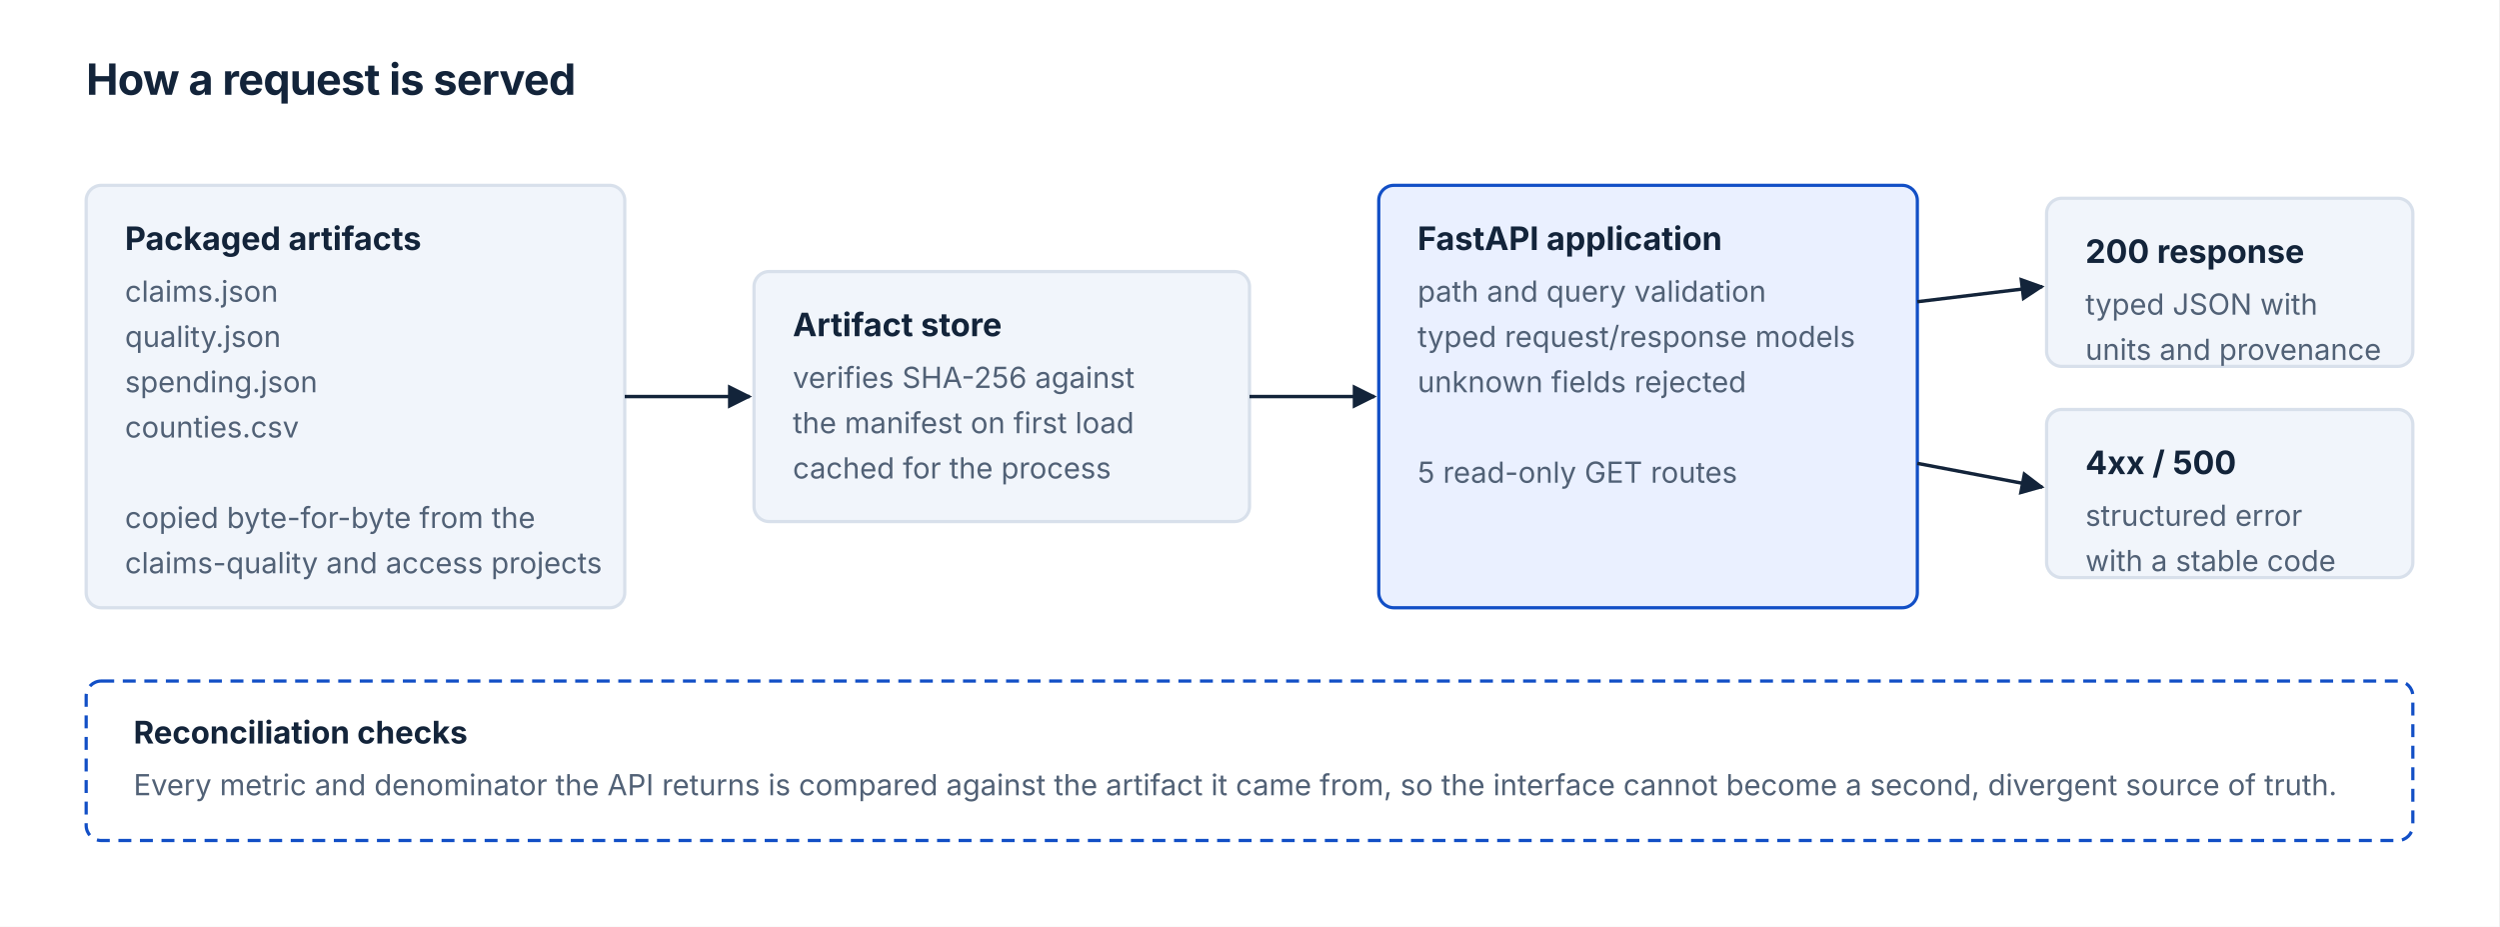
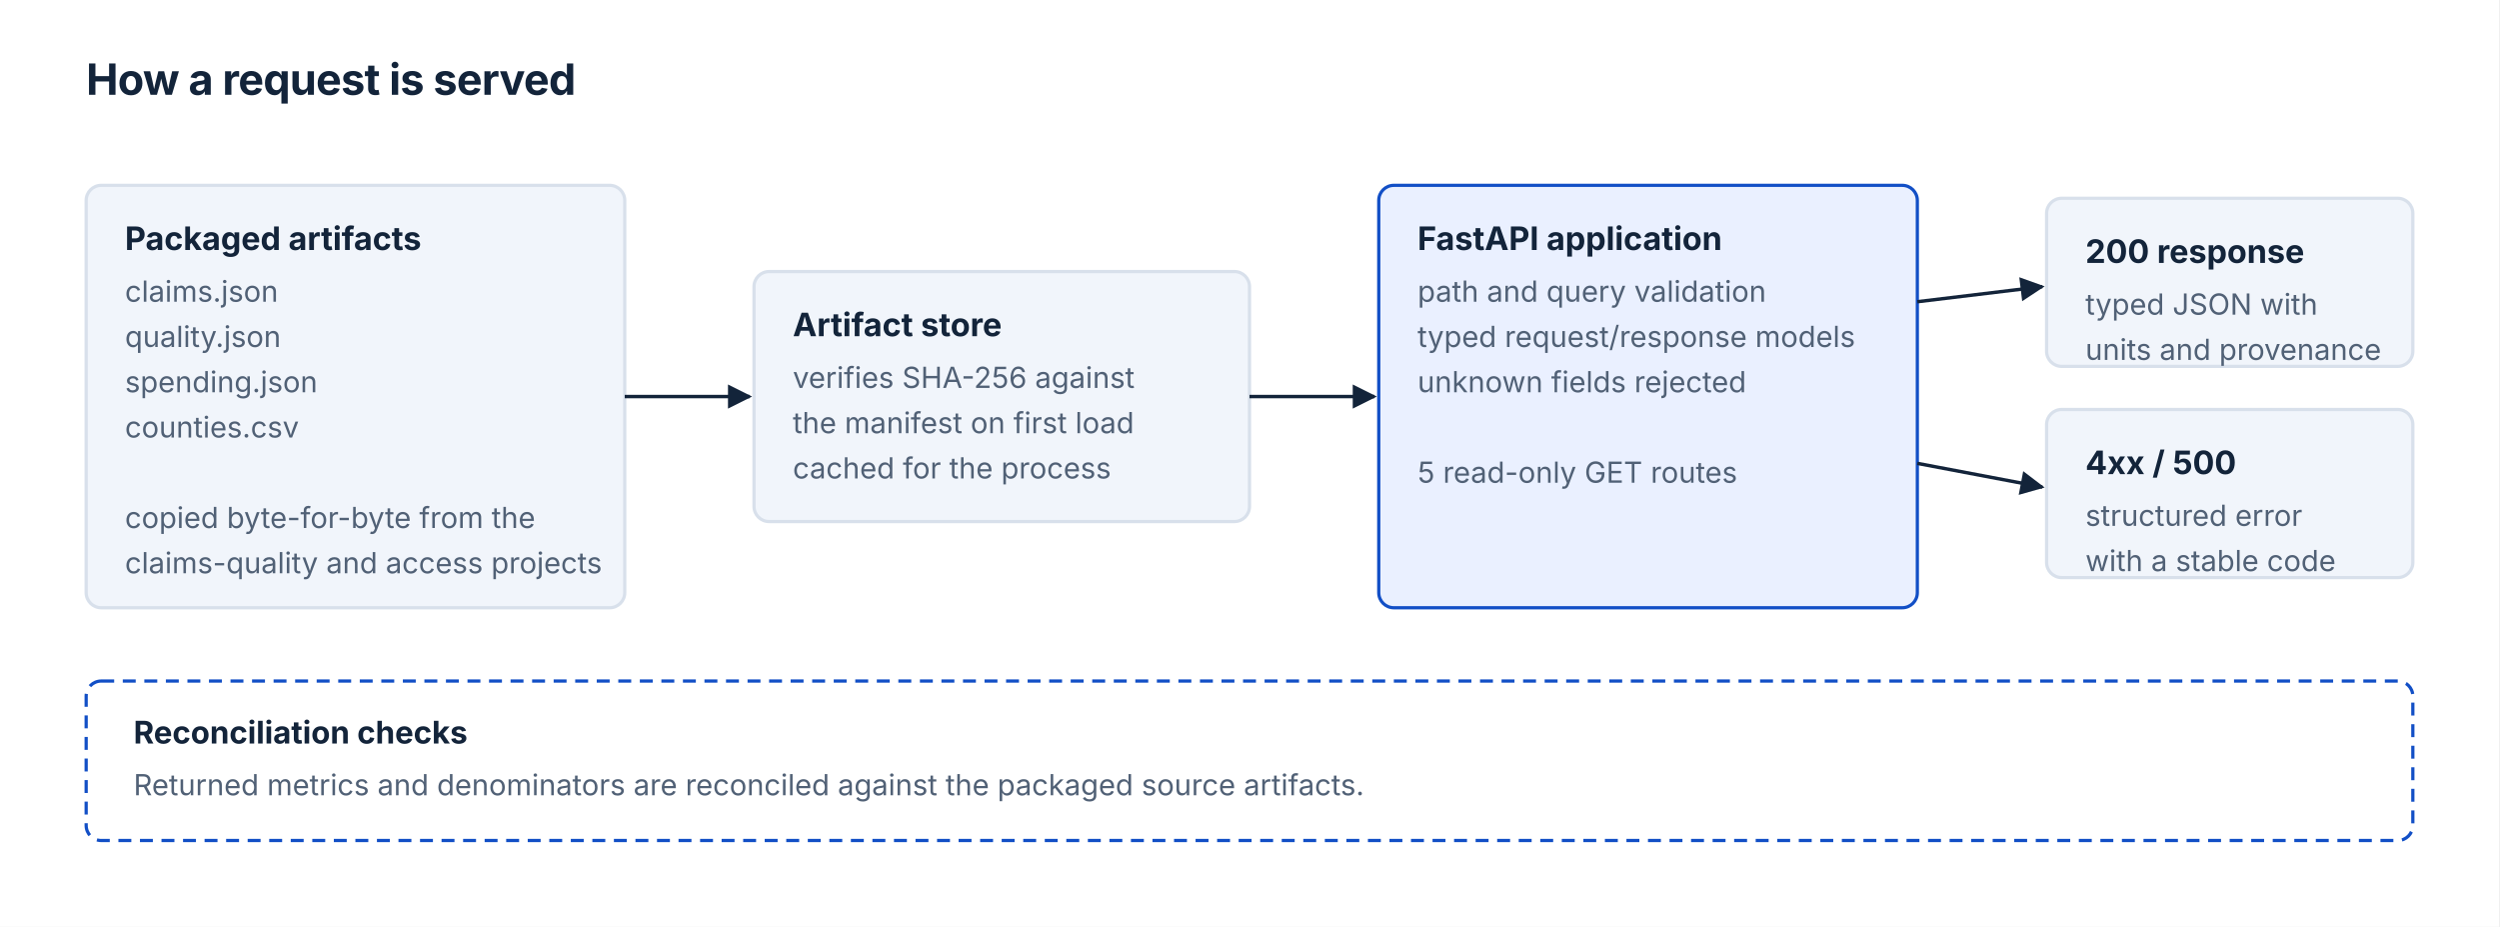
<svg xmlns="http://www.w3.org/2000/svg" viewBox="0 0 1160 430" width="1160" height="430" font-family="system-ui,-apple-system,Segoe UI,sans-serif" role="img" aria-labelledby="t d">
  <rect width="1160" height="430" fill="#ffffff" />
  <text x="40" y="44" font-size="20" font-weight="650" fill="#13243a" letter-spacing="-0.3">How a request is served</text>
  <defs>
    <marker id="a" viewBox="0 0 10 10" refX="9" refY="5" markerWidth="7" markerHeight="7" orient="auto-start-reverse">
      <path d="M0,0 L10,5 L0,10 z" fill="#13243a" />
    </marker>
  </defs>
  <rect x="40" y="86" width="250" height="196" rx="7" fill="#f1f5fb" stroke="#d8e0eb" stroke-width="1.5" />
  <text x="58" y="116" font-size="15" font-weight="650" fill="#13243a">Packaged artifacts</text>
  <text x="58" y="140" font-size="13.5" fill="#516176">claims.json</text>
  <text x="58" y="161" font-size="13.5" fill="#516176">quality.json</text>
  <text x="58" y="182" font-size="13.5" fill="#516176">spending.json</text>
  <text x="58" y="203" font-size="13.5" fill="#516176">counties.csv</text>
  <text x="58" y="224" font-size="13.5" fill="#516176" />
  <text x="58" y="245" font-size="13.5" fill="#516176">copied byte-for-byte from the</text>
  <text x="58" y="266" font-size="13.5" fill="#516176">claims-quality and access projects</text>
  <rect x="350" y="126" width="230" height="116" rx="7" fill="#f1f5fb" stroke="#d8e0eb" stroke-width="1.5" />
  <text x="368" y="156" font-size="15" font-weight="650" fill="#13243a">Artifact store</text>
  <text x="368" y="180" font-size="13.5" fill="#516176">verifies SHA-256 against</text>
  <text x="368" y="201" font-size="13.5" fill="#516176">the manifest on first load</text>
  <text x="368" y="222" font-size="13.5" fill="#516176">cached for the process</text>
  <rect x="640" y="86" width="250" height="196" rx="7" fill="#eaf0ff" stroke="#124fc6" stroke-width="1.5" />
  <text x="658" y="116" font-size="15" font-weight="650" fill="#13243a">FastAPI application</text>
  <text x="658" y="140" font-size="13.5" fill="#516176">path and query validation</text>
  <text x="658" y="161" font-size="13.5" fill="#516176">typed request/response models</text>
  <text x="658" y="182" font-size="13.5" fill="#516176">unknown fields rejected</text>
  <text x="658" y="203" font-size="13.5" fill="#516176" />
  <text x="658" y="224" font-size="13.5" fill="#516176">5 read-only GET routes</text>
  <rect x="950" y="92" width="170" height="78" rx="7" fill="#f1f5fb" stroke="#d8e0eb" stroke-width="1.5" />
  <text x="968" y="122" font-size="15" font-weight="650" fill="#13243a">200 response</text>
  <text x="968" y="146" font-size="13.5" fill="#516176">typed JSON with</text>
  <text x="968" y="167" font-size="13.5" fill="#516176">units and provenance</text>
  <rect x="950" y="190" width="170" height="78" rx="7" fill="#f1f5fb" stroke="#d8e0eb" stroke-width="1.5" />
  <text x="968" y="220" font-size="15" font-weight="650" fill="#13243a">4xx / 500</text>
  <text x="968" y="244" font-size="13.5" fill="#516176">structured error</text>
  <text x="968" y="265" font-size="13.5" fill="#516176">with a stable code</text>
  <line x1="290" y1="184" x2="348" y2="184" stroke="#13243a" stroke-width="1.6" marker-end="url(#a)" />
  <line x1="580" y1="184" x2="638" y2="184" stroke="#13243a" stroke-width="1.6" marker-end="url(#a)" />
  <line x1="890" y1="140" x2="948" y2="133" stroke="#13243a" stroke-width="1.6" marker-end="url(#a)" />
  <line x1="890" y1="215" x2="948" y2="226" stroke="#13243a" stroke-width="1.6" marker-end="url(#a)" />
  <rect x="40" y="316" width="1080" height="74" rx="7" fill="#ffffff" stroke="#124fc6" stroke-width="1.5" stroke-dasharray="6 4" />
  <text x="62" y="345" font-size="14.5" font-weight="650" fill="#13243a">Reconciliation checks</text>
-   <text x="62" y="369" font-size="13.5" fill="#516176">Every metric and denominator the API returns is compared against the artifact it came from, so the interface cannot become a second, divergent source of truth.</text>
+   <text x="62" y="369" font-size="13.5" fill="#516176">Returned metrics and denominators are reconciled against the packaged source artifacts.</text>
</svg>
